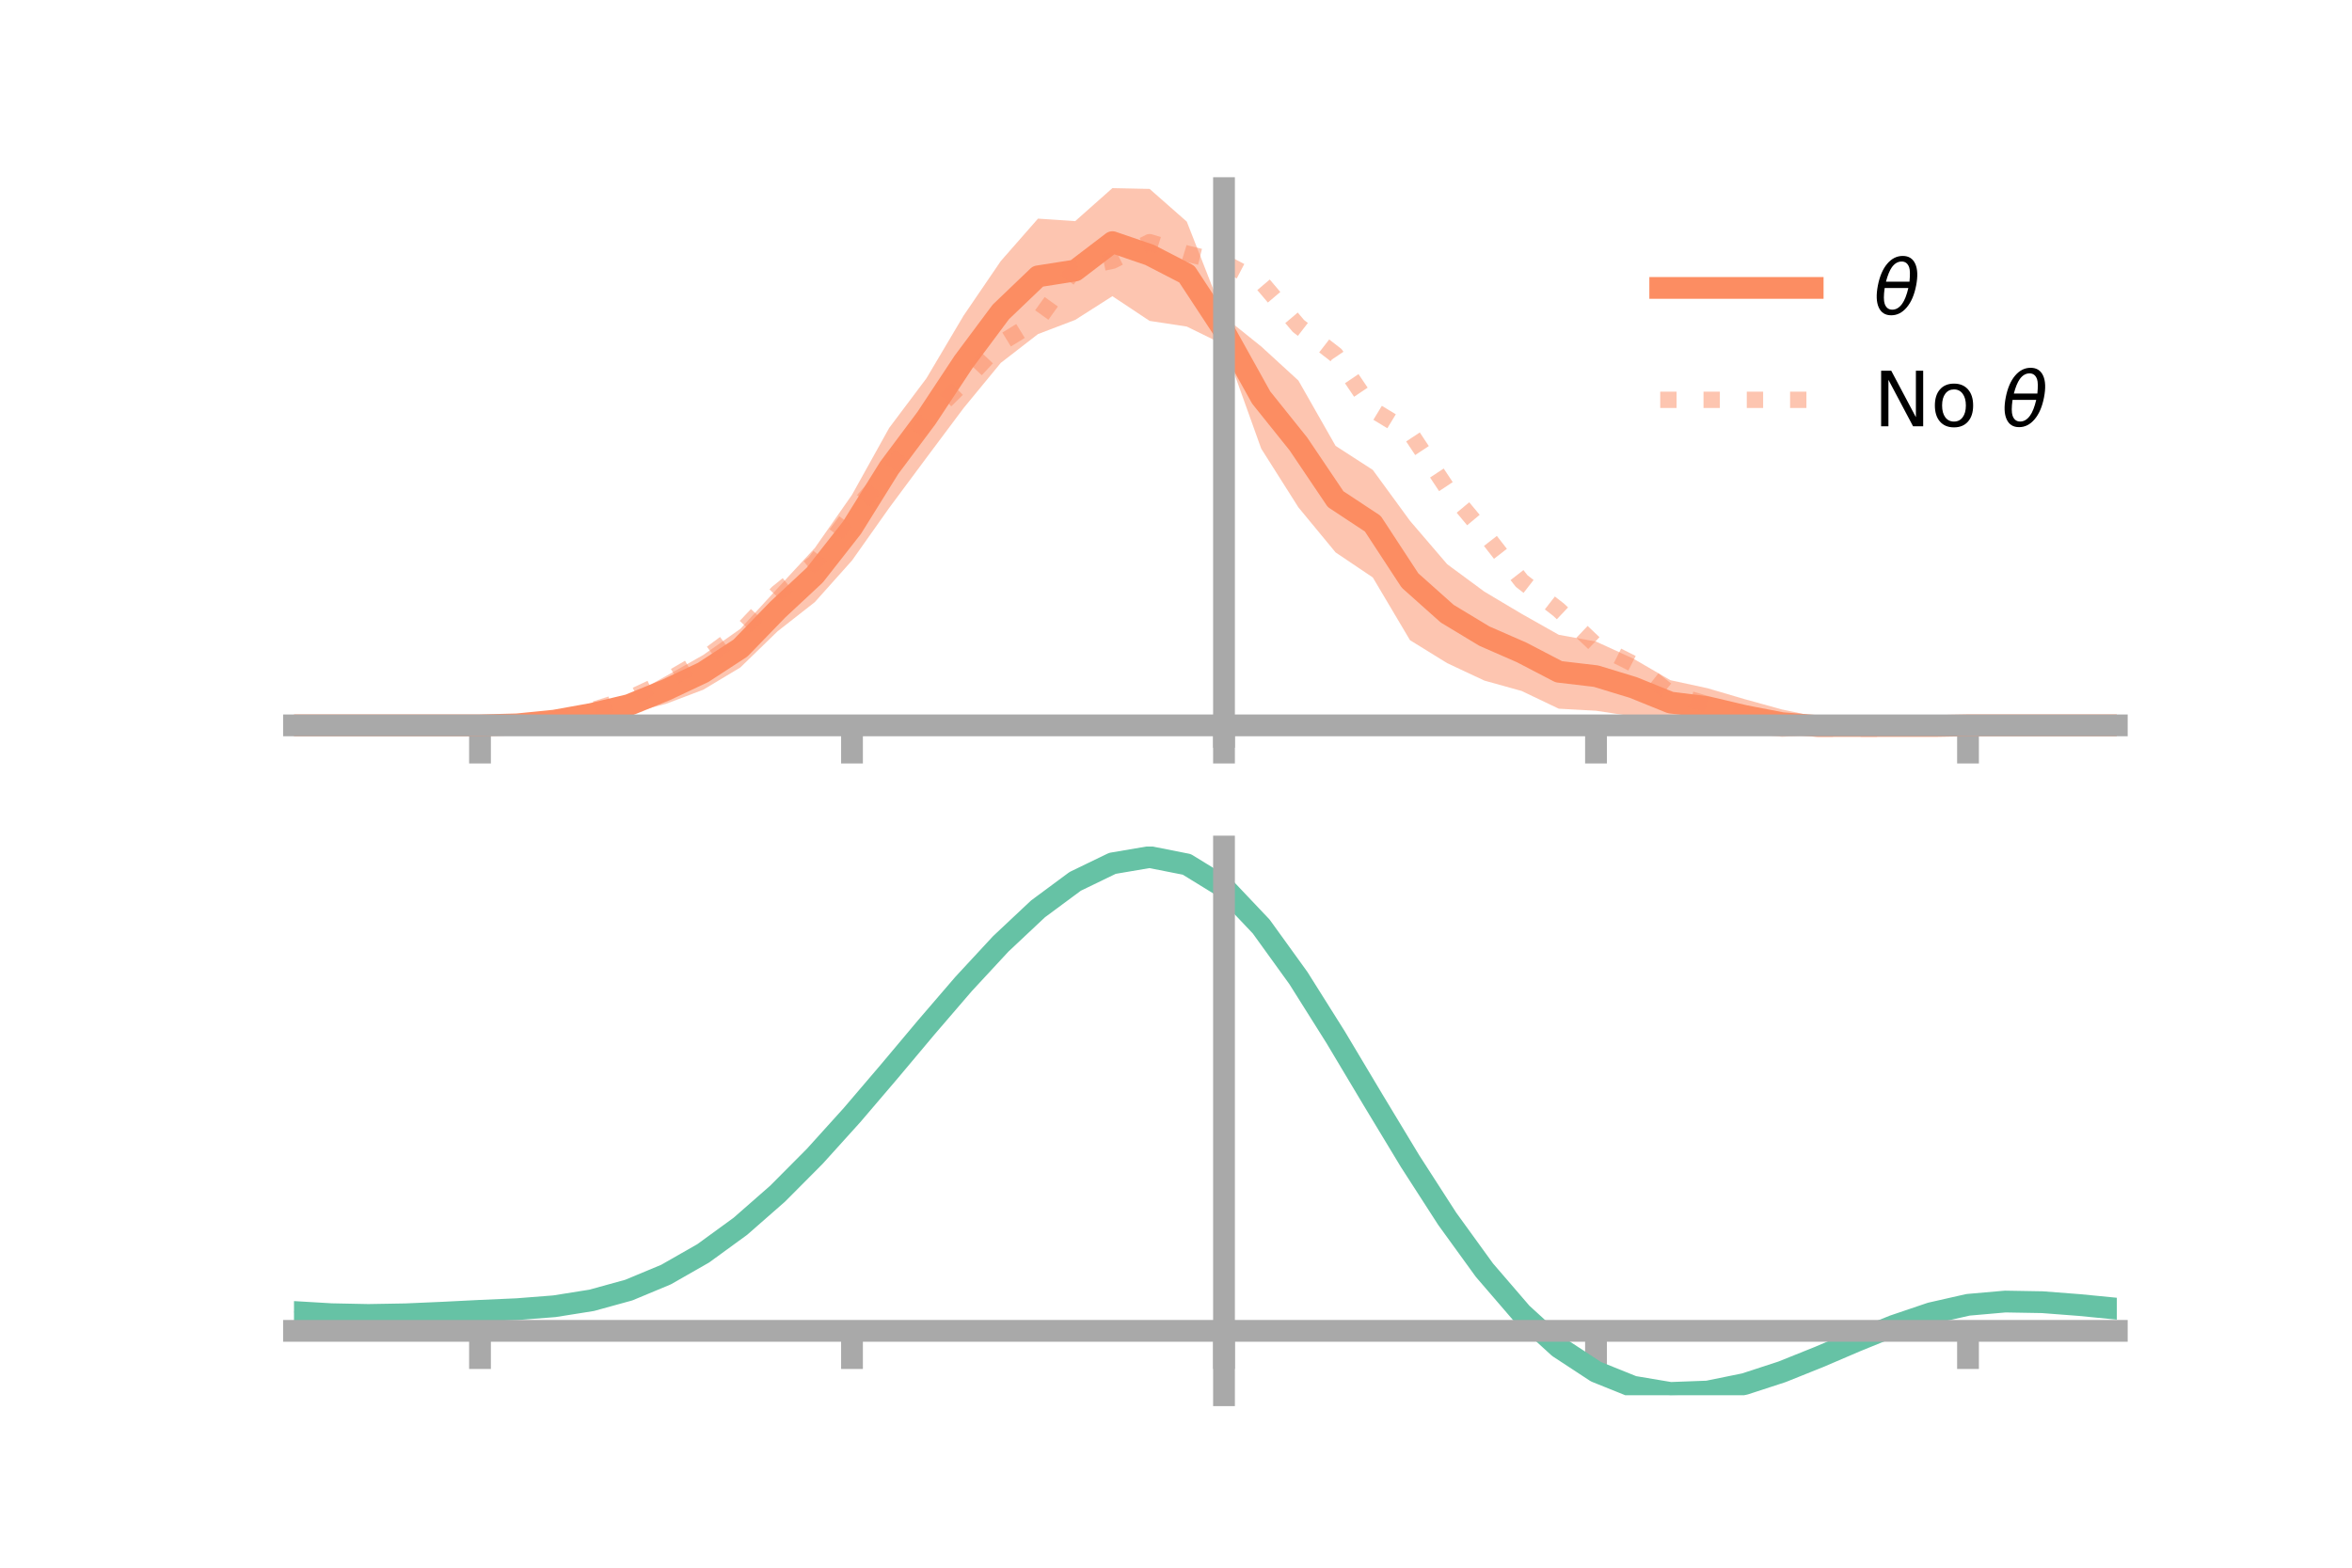
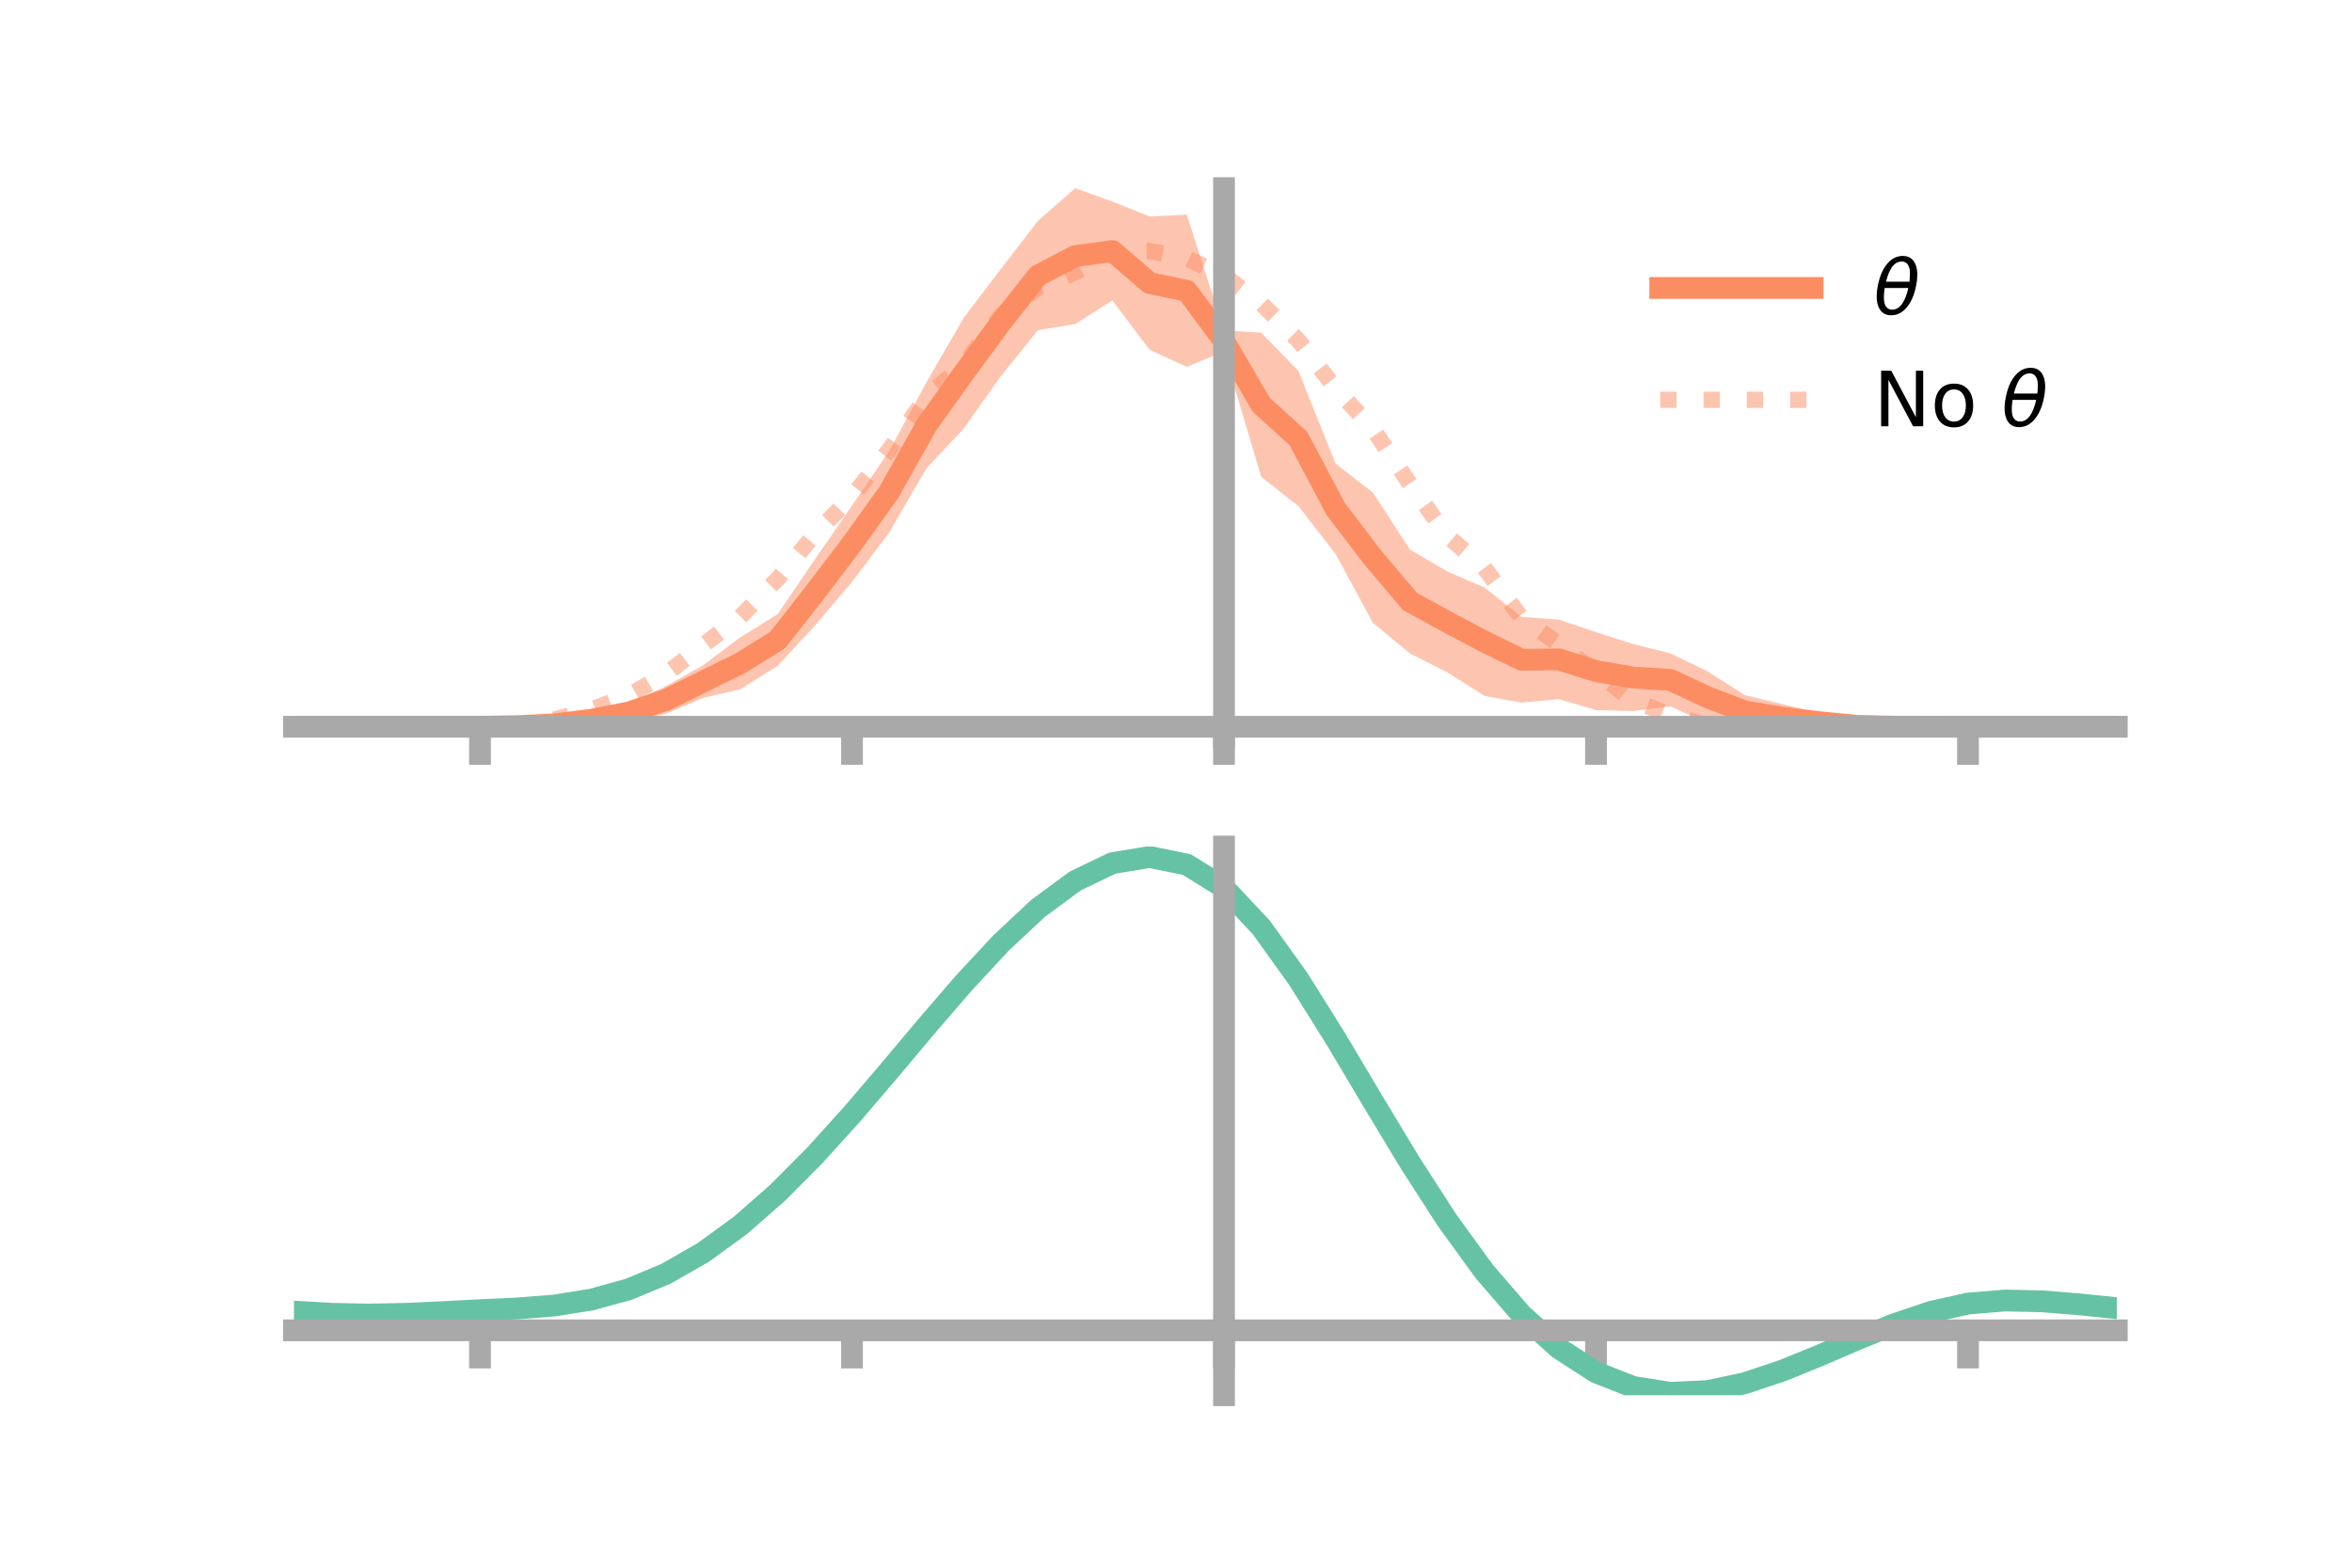
<svg xmlns="http://www.w3.org/2000/svg" xmlns:xlink="http://www.w3.org/1999/xlink" height="144pt" version="1.1" viewBox="0 0 216 144" width="216pt">
  <defs>
    <style type="text/css">*{stroke-linecap:butt;stroke-linejoin:round;}</style>
  </defs>
  <g id="figure_1">
    <g id="patch_1">
      <path d="M 0 144  L 216 144  L 216 0  L 0 0  z " style="fill:none;" />
    </g>
    <g id="axes_1">
      <g id="patch_2">
        <path d="M 27 67.68  L 194.4 67.68  L 194.4 17.28  L 27 17.28  z " style="fill:none;" />
      </g>
      <g id="PolyCollection_1">
-         <path clip-path="url(#p6387ac277c)" d="M 27 66.629  L 27 66.629  L 30.416 66.629  L 33.833 66.629  L 37.249 66.629  L 40.665 66.629  L 44.082 66.623  L 47.498 66.419  L 50.914 65.875  L 54.331 65.011  L 57.747 63.993  L 61.163 62.099  L 64.58 60.165  L 67.996 57.761  L 71.412 54.033  L 74.829 50.338  L 78.245 45.451  L 81.661 39.304  L 85.078 34.753  L 88.494 28.99  L 91.91 23.979  L 95.327 20.082  L 98.743 20.311  L 102.159 17.28  L 105.576 17.353  L 108.992 20.359  L 112.408 29.084  L 115.824 31.824  L 119.241 34.955  L 122.657 40.956  L 126.073 43.165  L 129.49 47.841  L 132.906 51.827  L 136.322 54.347  L 139.739 56.382  L 143.155 58.31  L 146.571 58.929  L 149.988 60.494  L 153.404 62.48  L 156.82 63.219  L 160.237 64.225  L 163.653 65.169  L 167.069 65.884  L 170.486 66.336  L 173.902 66.507  L 177.318 66.572  L 180.735 66.627  L 184.151 66.629  L 187.567 66.629  L 190.984 66.629  L 194.4 66.629  L 194.4 66.629  L 194.4 66.629  L 190.984 66.629  L 187.567 66.629  L 184.151 66.629  L 180.735 66.633  L 177.318 66.803  L 173.902 67.142  L 170.486 67.459  L 167.069 67.518  L 163.653 67.68  L 160.237 67.308  L 156.82 66.702  L 153.404 66.583  L 149.988 65.805  L 146.571 65.285  L 143.155 65.098  L 139.739 63.468  L 136.322 62.517  L 132.906 60.914  L 129.49 58.804  L 126.073 53.042  L 122.657 50.741  L 119.241 46.603  L 115.824 41.206  L 112.408 31.67  L 108.992 29.997  L 105.576 29.476  L 102.159 27.206  L 98.743 29.384  L 95.327 30.686  L 91.91 33.331  L 88.494 37.484  L 85.078 42.052  L 81.661 46.653  L 78.245 51.486  L 74.829 55.308  L 71.412 57.988  L 67.996 61.306  L 64.58 63.358  L 61.163 64.651  L 57.747 65.537  L 54.331 66.147  L 50.914 66.51  L 47.498 66.653  L 44.082 66.63  L 40.665 66.629  L 37.249 66.629  L 33.833 66.629  L 30.416 66.629  L 27 66.629  z " style="fill:#fc8d62;fill-opacity:0.5;" />
+         <path clip-path="url(#p70bcfd51e7)" d="M 27 66.756  L 27 66.756  L 30.416 66.756  L 33.833 66.756  L 37.249 66.756  L 40.665 66.756  L 44.082 66.752  L 47.498 66.57  L 50.914 66.215  L 54.331 65.449  L 57.747 64.591  L 61.163 63.031  L 64.58 61.1  L 67.996 58.535  L 71.412 56.422  L 74.829 51.392  L 78.245 46.445  L 81.661 41.434  L 85.078 35.124  L 88.494 29.202  L 91.91 24.712  L 95.327 20.287  L 98.743 17.28  L 102.159 18.514  L 105.576 19.879  L 108.992 19.722  L 112.408 30.353  L 115.824 30.556  L 119.241 34.071  L 122.657 42.59  L 126.073 45.234  L 129.49 50.485  L 132.906 52.491  L 136.322 53.953  L 139.739 56.668  L 143.155 56.911  L 146.571 58.069  L 149.988 59.159  L 153.404 60.019  L 156.82 61.666  L 160.237 63.847  L 163.653 64.669  L 167.069 65.496  L 170.486 66.008  L 173.902 66.432  L 177.318 66.654  L 180.735 66.754  L 184.151 66.756  L 187.567 66.756  L 190.984 66.756  L 194.4 66.756  L 194.4 66.756  L 194.4 66.756  L 190.984 66.756  L 187.567 66.756  L 184.151 66.756  L 180.735 66.759  L 177.318 66.905  L 173.902 67.072  L 170.486 67.33  L 167.069 67.17  L 163.653 67.169  L 160.237 66.854  L 156.82 66.435  L 153.404 64.882  L 149.988 65.316  L 146.571 65.223  L 143.155 64.219  L 139.739 64.543  L 136.322 63.919  L 132.906 61.754  L 129.49 60.025  L 126.073 57.206  L 122.657 50.886  L 119.241 46.491  L 115.824 43.795  L 112.408 32.289  L 108.992 33.701  L 105.576 32.127  L 102.159 27.599  L 98.743 29.769  L 95.327 30.329  L 91.91 34.562  L 88.494 39.381  L 85.078 43.024  L 81.661 48.918  L 78.245 53.453  L 74.829 57.477  L 71.412 61.173  L 67.996 63.31  L 64.58 64.112  L 61.163 65.557  L 57.747 66.294  L 54.331 66.782  L 50.914 66.861  L 47.498 66.829  L 44.082 66.757  L 40.665 66.756  L 37.249 66.756  L 33.833 66.756  L 30.416 66.756  L 27 66.756  z " style="fill:#fc8d62;fill-opacity:0.5;" />
      </g>
      <g id="matplotlib.axis_1">
        <g id="xtick_1">
          <g id="line2d_1">
            <defs>
-               <path d="M 0 0  L 0 3.5  " id="mc17a3329ce" style="stroke:#a9a9a9;stroke-width:2;" />
+               <path d="M 0 0  L 0 3.5  " id="m91b87a4fd4" style="stroke:#a9a9a9;stroke-width:2;" />
            </defs>
            <g>
-               <use style="fill:#a9a9a9;stroke:#a9a9a9;stroke-width:2;" x="44.082" xlink:href="#mc17a3329ce" y="66.629" />
+               <use style="fill:#a9a9a9;stroke:#a9a9a9;stroke-width:2;" x="44.082" xlink:href="#m91b87a4fd4" y="66.756" />
            </g>
          </g>
        </g>
        <g id="xtick_2">
          <g id="line2d_2">
            <g>
-               <use style="fill:#a9a9a9;stroke:#a9a9a9;stroke-width:2;" x="78.245" xlink:href="#mc17a3329ce" y="66.629" />
+               <use style="fill:#a9a9a9;stroke:#a9a9a9;stroke-width:2;" x="78.245" xlink:href="#m91b87a4fd4" y="66.756" />
            </g>
          </g>
        </g>
        <g id="xtick_3">
          <g id="line2d_3">
            <g>
-               <use style="fill:#a9a9a9;stroke:#a9a9a9;stroke-width:2;" x="112.408" xlink:href="#mc17a3329ce" y="66.629" />
+               <use style="fill:#a9a9a9;stroke:#a9a9a9;stroke-width:2;" x="112.408" xlink:href="#m91b87a4fd4" y="66.756" />
            </g>
          </g>
        </g>
        <g id="xtick_4">
          <g id="line2d_4">
            <g>
-               <use style="fill:#a9a9a9;stroke:#a9a9a9;stroke-width:2;" x="146.571" xlink:href="#mc17a3329ce" y="66.629" />
+               <use style="fill:#a9a9a9;stroke:#a9a9a9;stroke-width:2;" x="146.571" xlink:href="#m91b87a4fd4" y="66.756" />
            </g>
          </g>
        </g>
        <g id="xtick_5">
          <g id="line2d_5">
            <g>
-               <use style="fill:#a9a9a9;stroke:#a9a9a9;stroke-width:2;" x="180.735" xlink:href="#mc17a3329ce" y="66.629" />
+               <use style="fill:#a9a9a9;stroke:#a9a9a9;stroke-width:2;" x="180.735" xlink:href="#m91b87a4fd4" y="66.756" />
            </g>
          </g>
        </g>
      </g>
      <g id="matplotlib.axis_2" />
      <g id="line2d_6">
-         <path clip-path="url(#p6387ac277c)" d="M 27 66.629  L 30.416 66.629  L 33.833 66.629  L 37.249 66.629  L 40.665 66.629  L 44.082 66.627  L 47.498 66.536  L 50.914 66.193  L 54.331 65.579  L 57.747 64.765  L 61.163 63.375  L 64.58 61.762  L 67.996 59.534  L 71.412 56.01  L 74.829 52.823  L 78.245 48.468  L 81.661 42.979  L 85.078 38.403  L 88.494 33.237  L 91.91 28.655  L 95.327 25.384  L 98.743 24.847  L 102.159 22.243  L 105.576 23.414  L 108.992 25.178  L 112.408 30.377  L 115.824 36.515  L 119.241 40.779  L 122.657 45.848  L 126.073 48.103  L 129.49 53.322  L 132.906 56.37  L 136.322 58.432  L 139.739 59.925  L 143.155 61.704  L 146.571 62.107  L 149.988 63.149  L 153.404 64.532  L 156.82 64.96  L 160.237 65.767  L 163.653 66.425  L 167.069 66.701  L 170.486 66.897  L 173.902 66.825  L 177.318 66.688  L 180.735 66.63  L 184.151 66.629  L 187.567 66.629  L 190.984 66.629  L 194.4 66.629  " style="fill:none;stroke:#fc8d62;stroke-linecap:square;stroke-width:2;" />
+         <path clip-path="url(#p70bcfd51e7)" d="M 27 66.756  L 30.416 66.756  L 33.833 66.756  L 37.249 66.756  L 40.665 66.756  L 44.082 66.755  L 47.498 66.7  L 50.914 66.538  L 54.331 66.115  L 57.747 65.443  L 61.163 64.294  L 64.58 62.606  L 67.996 60.922  L 71.412 58.798  L 74.829 54.434  L 78.245 49.949  L 81.661 45.176  L 85.078 39.074  L 88.494 34.292  L 91.91 29.637  L 95.327 25.308  L 98.743 23.524  L 102.159 23.057  L 105.576 26.003  L 108.992 26.712  L 112.408 31.321  L 115.824 37.176  L 119.241 40.281  L 122.657 46.738  L 126.073 51.22  L 129.49 55.255  L 132.906 57.123  L 136.322 58.936  L 139.739 60.606  L 143.155 60.565  L 146.571 61.646  L 149.988 62.237  L 153.404 62.451  L 156.82 64.051  L 160.237 65.35  L 163.653 65.919  L 167.069 66.333  L 170.486 66.669  L 173.902 66.752  L 177.318 66.78  L 180.735 66.756  L 184.151 66.756  L 187.567 66.756  L 190.984 66.756  L 194.4 66.756  " style="fill:none;stroke:#fc8d62;stroke-linecap:square;stroke-width:2;" />
      </g>
      <g id="line2d_7">
-         <path clip-path="url(#p6387ac277c)" d="M 27 66.629  L 30.416 66.629  L 33.833 66.629  L 37.249 66.629  L 40.665 66.629  L 44.082 66.628  L 47.498 66.522  L 50.914 66.117  L 54.331 65.259  L 57.747 64.172  L 61.163 62.576  L 64.58 60.588  L 67.996 58.057  L 71.412 54.45  L 74.829 51.691  L 78.245 47.111  L 81.661 43.288  L 85.078 38.538  L 88.494 35.144  L 91.91 31.512  L 95.327 29.416  L 98.743 24.658  L 102.159 23.952  L 105.576 22.243  L 108.992 23.294  L 112.408 24.123  L 115.824 25.907  L 119.241 29.941  L 122.657 32.586  L 126.073 37.649  L 129.49 39.723  L 132.906 44.879  L 136.322 48.979  L 139.739 53.368  L 143.155 56.022  L 146.571 59.257  L 149.988 60.978  L 153.404 63.683  L 156.82 64.704  L 160.237 65.808  L 163.653 66.618  L 167.069 66.934  L 170.486 67.078  L 173.902 66.853  L 177.318 66.698  L 180.735 66.629  L 184.151 66.629  L 187.567 66.629  L 190.984 66.629  L 194.4 66.629  " style="fill:none;stroke:#fc8d62;stroke-dasharray:1.5,2.475;stroke-dashoffset:0;stroke-opacity:0.5;stroke-width:1.5;" />
+         <path clip-path="url(#p70bcfd51e7)" d="M 27 66.756  L 30.416 66.756  L 33.833 66.756  L 37.249 66.756  L 40.665 66.756  L 44.082 66.753  L 47.498 66.624  L 50.914 66.095  L 54.331 65.17  L 57.747 63.877  L 61.163 61.9  L 64.58 59.26  L 67.996 56.649  L 71.412 53.178  L 74.829 49.062  L 78.245 45.594  L 81.661 41.323  L 85.078 36.471  L 88.494 33.507  L 91.91 28.982  L 95.327 26.415  L 98.743 25.014  L 102.159 23.13  L 105.576 23.057  L 108.992 23.726  L 112.408 25.308  L 115.824 27.867  L 119.241 31.272  L 122.657 35.666  L 126.073 39.386  L 129.49 44.468  L 132.906 49.214  L 136.322 52.166  L 139.739 56.752  L 143.155 59.181  L 146.571 61.732  L 149.988 64.378  L 153.404 65.659  L 156.82 66.645  L 160.237 67.606  L 163.653 67.68  L 167.069 67.579  L 170.486 67.464  L 173.902 67.147  L 177.318 66.849  L 180.735 66.758  L 184.151 66.756  L 187.567 66.756  L 190.984 66.756  L 194.4 66.756  " style="fill:none;stroke:#fc8d62;stroke-dasharray:1.5,2.475;stroke-dashoffset:0;stroke-opacity:0.5;stroke-width:1.5;" />
      </g>
      <g id="patch_3">
        <path d="M 112.408 67.68  L 112.408 17.28  " style="fill:none;stroke:#a9a9a9;stroke-linecap:square;stroke-linejoin:miter;stroke-width:2;" />
      </g>
      <g id="patch_4">
        <path d="M 194.4 67.68  L 194.4 17.28  " style="fill:none;" />
      </g>
      <g id="patch_5">
-         <path d="M 27 66.629  L 194.4 66.629  " style="fill:none;stroke:#a9a9a9;stroke-linecap:square;stroke-linejoin:miter;stroke-width:2;" />
+         <path d="M 27 66.756  L 194.4 66.756  " style="fill:none;stroke:#a9a9a9;stroke-linecap:square;stroke-linejoin:miter;stroke-width:2;" />
      </g>
      <g id="patch_6">
        <path d="M 27 17.28  L 194.4 17.28  " style="fill:none;" />
      </g>
      <g id="legend_1">
        <g id="line2d_8">
          <path d="M 152.47 26.449  L 166.47 26.449  " style="fill:none;stroke:#fc8d62;stroke-linecap:square;stroke-width:2;" />
        </g>
        <g id="line2d_9" />
        <g id="text_1">
          <g transform="translate(172.07 28.89891)scale(0.07 -0.07)">
            <defs>
              <path d="M 45.516 34.672  L 14.453 34.672  Q 12.359 20.062 14.5 13.875  Q 17.188 6.25 24.469 6.25  Q 31.781 6.25 37.359 13.922  Q 42.234 20.656 45.516 34.672  z M 47.016 42.969  Q 48.344 56.844 46.625 61.719  Q 43.953 69.438 36.766 69.438  Q 29.297 69.438 23.828 61.812  Q 19.531 55.672 16.156 42.969  z M 38.188 76.766  Q 49.906 76.766 54.594 66.406  Q 59.281 56.109 55.719 37.844  Q 52.203 19.625 43.453 9.281  Q 34.766 -1.125 23.047 -1.125  Q 11.281 -1.125 6.641 9.281  Q 2 19.625 5.516 37.844  Q 9.078 56.109 17.719 66.406  Q 26.422 76.766 38.188 76.766  z " id="DejaVuSans-Oblique-952" />
            </defs>
            <use transform="translate(0 0.234375)" xlink:href="#DejaVuSans-Oblique-952" />
          </g>
        </g>
        <g id="line2d_10">
          <path d="M 152.47 36.724  L 166.47 36.724  " style="fill:none;stroke:#fc8d62;stroke-dasharray:1.5,2.475;stroke-dashoffset:0;stroke-opacity:0.5;stroke-width:1.5;" />
        </g>
        <g id="line2d_11" />
        <g id="text_2">
          <g transform="translate(172.07 39.17359)scale(0.07 -0.07)">
            <defs>
              <path d="M 9.812 72.906  L 23.094 72.906  L 55.422 11.922  L 55.422 72.906  L 64.984 72.906  L 64.984 0  L 51.703 0  L 19.391 60.984  L 19.391 0  L 9.812 0  z " id="DejaVuSans-78" />
              <path d="M 30.609 48.391  Q 23.391 48.391 19.188 42.75  Q 14.984 37.109 14.984 27.297  Q 14.984 17.484 19.156 11.844  Q 23.344 6.203 30.609 6.203  Q 37.797 6.203 41.984 11.859  Q 46.188 17.531 46.188 27.297  Q 46.188 37.016 41.984 42.703  Q 37.797 48.391 30.609 48.391  z M 30.609 56  Q 42.328 56 49.016 48.375  Q 55.719 40.766 55.719 27.297  Q 55.719 13.875 49.016 6.219  Q 42.328 -1.422 30.609 -1.422  Q 18.844 -1.422 12.172 6.219  Q 5.516 13.875 5.516 27.297  Q 5.516 40.766 12.172 48.375  Q 18.844 56 30.609 56  z " id="DejaVuSans-111" />
              <path id="DejaVuSans-32" />
            </defs>
            <use transform="translate(0 0.234375)" xlink:href="#DejaVuSans-78" />
            <use transform="translate(74.80469 0.234375)" xlink:href="#DejaVuSans-111" />
            <use transform="translate(135.9863 0.234375)" xlink:href="#DejaVuSans-32" />
            <use transform="translate(167.7734 0.234375)" xlink:href="#DejaVuSans-Oblique-952" />
          </g>
        </g>
      </g>
    </g>
    <g id="axes_2">
      <g id="patch_7">
        <path d="M 27 128.16  L 194.4 128.16  L 194.4 77.76  L 27 77.76  z " style="fill:none;" />
      </g>
      <g id="PolyCollection_2">
-         <path clip-path="url(#pf163d413f9)" d="M 27 120.554  L 27 120.472  L 30.416 120.683  L 33.833 120.753  L 37.249 120.687  L 40.665 120.529  L 44.082 120.349  L 47.498 120.192  L 50.914 119.92  L 54.331 119.371  L 57.747 118.419  L 61.163 116.973  L 64.58 114.982  L 67.996 112.438  L 71.412 109.373  L 74.829 105.854  L 78.245 101.981  L 81.661 97.885  L 85.078 93.719  L 88.494 89.657  L 91.91 85.889  L 95.327 82.614  L 98.743 80.035  L 102.159 78.351  L 105.576 77.76  L 108.992 78.447  L 112.408 80.58  L 115.824 84.239  L 119.241 89.044  L 122.657 94.555  L 126.073 100.365  L 129.49 106.115  L 132.906 111.505  L 136.322 116.301  L 139.739 120.335  L 143.155 123.505  L 146.571 125.771  L 149.988 127.158  L 153.404 127.736  L 156.82 127.615  L 160.237 126.93  L 163.653 125.834  L 167.069 124.486  L 170.486 123.05  L 173.902 121.684  L 177.318 120.542  L 180.735 119.773  L 184.151 119.476  L 187.567 119.54  L 190.984 119.812  L 194.4 120.157  L 194.4 120.263  L 194.4 120.263  L 190.984 119.94  L 187.567 119.686  L 184.151 119.632  L 180.735 119.935  L 177.318 120.716  L 173.902 121.889  L 170.486 123.302  L 167.069 124.791  L 163.653 126.187  L 160.237 127.32  L 156.82 128.027  L 153.404 128.16  L 149.988 127.592  L 146.571 126.228  L 143.155 124.013  L 139.739 120.936  L 136.322 117.032  L 132.906 112.395  L 129.49 107.181  L 126.073 101.614  L 122.657 95.982  L 119.241 90.634  L 115.824 85.968  L 112.408 82.416  L 108.992 80.349  L 105.576 79.686  L 102.159 80.257  L 98.743 81.879  L 95.327 84.359  L 91.91 87.5  L 88.494 91.108  L 85.078 94.99  L 81.661 98.968  L 78.245 102.874  L 74.829 106.564  L 71.412 109.917  L 67.996 112.84  L 64.58 115.271  L 61.163 117.184  L 57.747 118.585  L 54.331 119.515  L 50.914 120.052  L 47.498 120.316  L 44.082 120.461  L 40.665 120.625  L 37.249 120.765  L 33.833 120.817  L 30.416 120.747  L 27 120.554  z " style="fill:#66c2a5;fill-opacity:0.5;" />
+         <path clip-path="url(#pde93f1238e)" d="M 27 120.514  L 27 120.433  L 30.416 120.65  L 33.833 120.72  L 37.249 120.648  L 40.665 120.482  L 44.082 120.294  L 47.498 120.132  L 50.914 119.854  L 54.331 119.302  L 57.747 118.347  L 61.163 116.898  L 64.58 114.906  L 67.996 112.361  L 71.412 109.295  L 74.829 105.776  L 78.245 101.905  L 81.661 97.812  L 85.078 93.65  L 88.494 89.595  L 91.91 85.835  L 95.327 82.57  L 98.743 80.003  L 102.159 78.334  L 105.576 77.76  L 108.992 78.468  L 112.408 80.627  L 115.824 84.318  L 119.241 89.153  L 122.657 94.692  L 126.073 100.52  L 129.49 106.278  L 132.906 111.664  L 136.322 116.444  L 139.739 120.453  L 143.155 123.59  L 146.571 125.821  L 149.988 127.172  L 153.404 127.717  L 156.82 127.565  L 160.237 126.854  L 163.653 125.737  L 167.069 124.373  L 170.486 122.927  L 173.902 121.558  L 177.318 120.417  L 180.735 119.657  L 184.151 119.375  L 187.567 119.457  L 190.984 119.747  L 194.4 120.108  L 194.4 120.216  L 194.4 120.216  L 190.984 119.88  L 187.567 119.61  L 184.151 119.538  L 180.735 119.826  L 177.318 120.596  L 173.902 121.764  L 170.486 123.18  L 167.069 124.68  L 163.653 126.094  L 160.237 127.253  L 156.82 127.992  L 153.404 128.16  L 149.988 127.628  L 146.571 126.299  L 143.155 124.113  L 139.739 121.059  L 136.322 117.17  L 132.906 112.54  L 129.49 107.325  L 126.073 101.747  L 122.657 96.096  L 119.241 90.722  L 115.824 86.029  L 112.408 82.447  L 108.992 80.36  L 105.576 79.679  L 102.159 80.237  L 98.743 81.847  L 95.327 84.316  L 91.91 87.449  L 88.494 91.049  L 85.078 94.925  L 81.661 98.896  L 78.245 102.798  L 74.829 106.485  L 71.412 109.836  L 67.996 112.759  L 64.58 115.191  L 61.163 117.105  L 57.747 118.507  L 54.331 119.439  L 50.914 119.979  L 47.498 120.246  L 44.082 120.397  L 40.665 120.569  L 37.249 120.717  L 33.833 120.775  L 30.416 120.709  L 27 120.514  z " style="fill:#66c2a5;fill-opacity:0.5;" />
      </g>
      <g id="matplotlib.axis_3">
        <g id="xtick_6">
          <g id="line2d_12">
            <g>
-               <use style="fill:#a9a9a9;stroke:#a9a9a9;stroke-width:2;" x="44.082" xlink:href="#mc17a3329ce" y="122.246" />
+               <use style="fill:#a9a9a9;stroke:#a9a9a9;stroke-width:2;" x="44.082" xlink:href="#m91b87a4fd4" y="122.197" />
            </g>
          </g>
        </g>
        <g id="xtick_7">
          <g id="line2d_13">
            <g>
-               <use style="fill:#a9a9a9;stroke:#a9a9a9;stroke-width:2;" x="78.245" xlink:href="#mc17a3329ce" y="122.246" />
+               <use style="fill:#a9a9a9;stroke:#a9a9a9;stroke-width:2;" x="78.245" xlink:href="#m91b87a4fd4" y="122.197" />
            </g>
          </g>
        </g>
        <g id="xtick_8">
          <g id="line2d_14">
            <g>
-               <use style="fill:#a9a9a9;stroke:#a9a9a9;stroke-width:2;" x="112.408" xlink:href="#mc17a3329ce" y="122.246" />
+               <use style="fill:#a9a9a9;stroke:#a9a9a9;stroke-width:2;" x="112.408" xlink:href="#m91b87a4fd4" y="122.197" />
            </g>
          </g>
        </g>
        <g id="xtick_9">
          <g id="line2d_15">
            <g>
-               <use style="fill:#a9a9a9;stroke:#a9a9a9;stroke-width:2;" x="146.571" xlink:href="#mc17a3329ce" y="122.246" />
+               <use style="fill:#a9a9a9;stroke:#a9a9a9;stroke-width:2;" x="146.571" xlink:href="#m91b87a4fd4" y="122.197" />
            </g>
          </g>
        </g>
        <g id="xtick_10">
          <g id="line2d_16">
            <g>
-               <use style="fill:#a9a9a9;stroke:#a9a9a9;stroke-width:2;" x="180.735" xlink:href="#mc17a3329ce" y="122.246" />
+               <use style="fill:#a9a9a9;stroke:#a9a9a9;stroke-width:2;" x="180.735" xlink:href="#m91b87a4fd4" y="122.197" />
            </g>
          </g>
        </g>
      </g>
      <g id="matplotlib.axis_4" />
      <g id="line2d_17">
-         <path clip-path="url(#pf163d413f9)" d="M 27 120.513  L 30.416 120.715  L 33.833 120.785  L 37.249 120.726  L 40.665 120.577  L 44.082 120.405  L 47.498 120.254  L 50.914 119.986  L 54.331 119.443  L 57.747 118.502  L 61.163 117.078  L 64.58 115.127  L 67.996 112.639  L 71.412 109.645  L 74.829 106.209  L 78.245 102.428  L 81.661 98.426  L 85.078 94.355  L 88.494 90.382  L 91.91 86.695  L 95.327 83.486  L 98.743 80.957  L 102.159 79.304  L 105.576 78.723  L 108.992 79.398  L 112.408 81.498  L 115.824 85.104  L 119.241 89.839  L 122.657 95.269  L 126.073 100.99  L 129.49 106.648  L 132.906 111.95  L 136.322 116.667  L 139.739 120.636  L 143.155 123.759  L 146.571 126  L 149.988 127.375  L 153.404 127.948  L 156.82 127.821  L 160.237 127.125  L 163.653 126.01  L 167.069 124.639  L 170.486 123.176  L 173.902 121.787  L 177.318 120.629  L 180.735 119.854  L 184.151 119.554  L 187.567 119.613  L 190.984 119.876  L 194.4 120.21  " style="fill:none;stroke:#66c2a5;stroke-linecap:square;stroke-width:2;" />
+         <path clip-path="url(#pde93f1238e)" d="M 27 120.474  L 30.416 120.679  L 33.833 120.747  L 37.249 120.683  L 40.665 120.525  L 44.082 120.346  L 47.498 120.189  L 50.914 119.917  L 54.331 119.37  L 57.747 118.427  L 61.163 117.002  L 64.58 115.048  L 67.996 112.56  L 71.412 109.566  L 74.829 106.131  L 78.245 102.352  L 81.661 98.354  L 85.078 94.287  L 88.494 90.322  L 91.91 86.642  L 95.327 83.443  L 98.743 80.925  L 102.159 79.285  L 105.576 78.719  L 108.992 79.414  L 112.408 81.537  L 115.824 85.173  L 119.241 89.938  L 122.657 95.394  L 126.073 101.134  L 129.49 106.801  L 132.906 112.102  L 136.322 116.807  L 139.739 120.756  L 143.155 123.851  L 146.571 126.06  L 149.988 127.4  L 153.404 127.938  L 156.82 127.779  L 160.237 127.054  L 163.653 125.915  L 167.069 124.527  L 170.486 123.054  L 173.902 121.661  L 177.318 120.506  L 180.735 119.741  L 184.151 119.457  L 187.567 119.534  L 190.984 119.814  L 194.4 120.162  " style="fill:none;stroke:#66c2a5;stroke-linecap:square;stroke-width:2;" />
      </g>
      <g id="patch_8">
        <path d="M 112.408 128.16  L 112.408 77.76  " style="fill:none;stroke:#a9a9a9;stroke-linecap:square;stroke-linejoin:miter;stroke-width:2;" />
      </g>
      <g id="patch_9">
        <path d="M 194.4 128.16  L 194.4 77.76  " style="fill:none;" />
      </g>
      <g id="patch_10">
-         <path d="M 27 122.246  L 194.4 122.246  " style="fill:none;stroke:#a9a9a9;stroke-linecap:square;stroke-linejoin:miter;stroke-width:2;" />
+         <path d="M 27 122.197  L 194.4 122.197  " style="fill:none;stroke:#a9a9a9;stroke-linecap:square;stroke-linejoin:miter;stroke-width:2;" />
      </g>
      <g id="patch_11">
        <path d="M 27 77.76  L 194.4 77.76  " style="fill:none;" />
      </g>
    </g>
  </g>
  <defs>
-     <clipPath id="p6387ac277c">
+     <clipPath id="p70bcfd51e7">
      <rect height="50.4" width="167.4" x="27" y="17.28" />
    </clipPath>
-     <clipPath id="pf163d413f9">
+     <clipPath id="pde93f1238e">
      <rect height="50.4" width="167.4" x="27" y="77.76" />
    </clipPath>
  </defs>
</svg>
